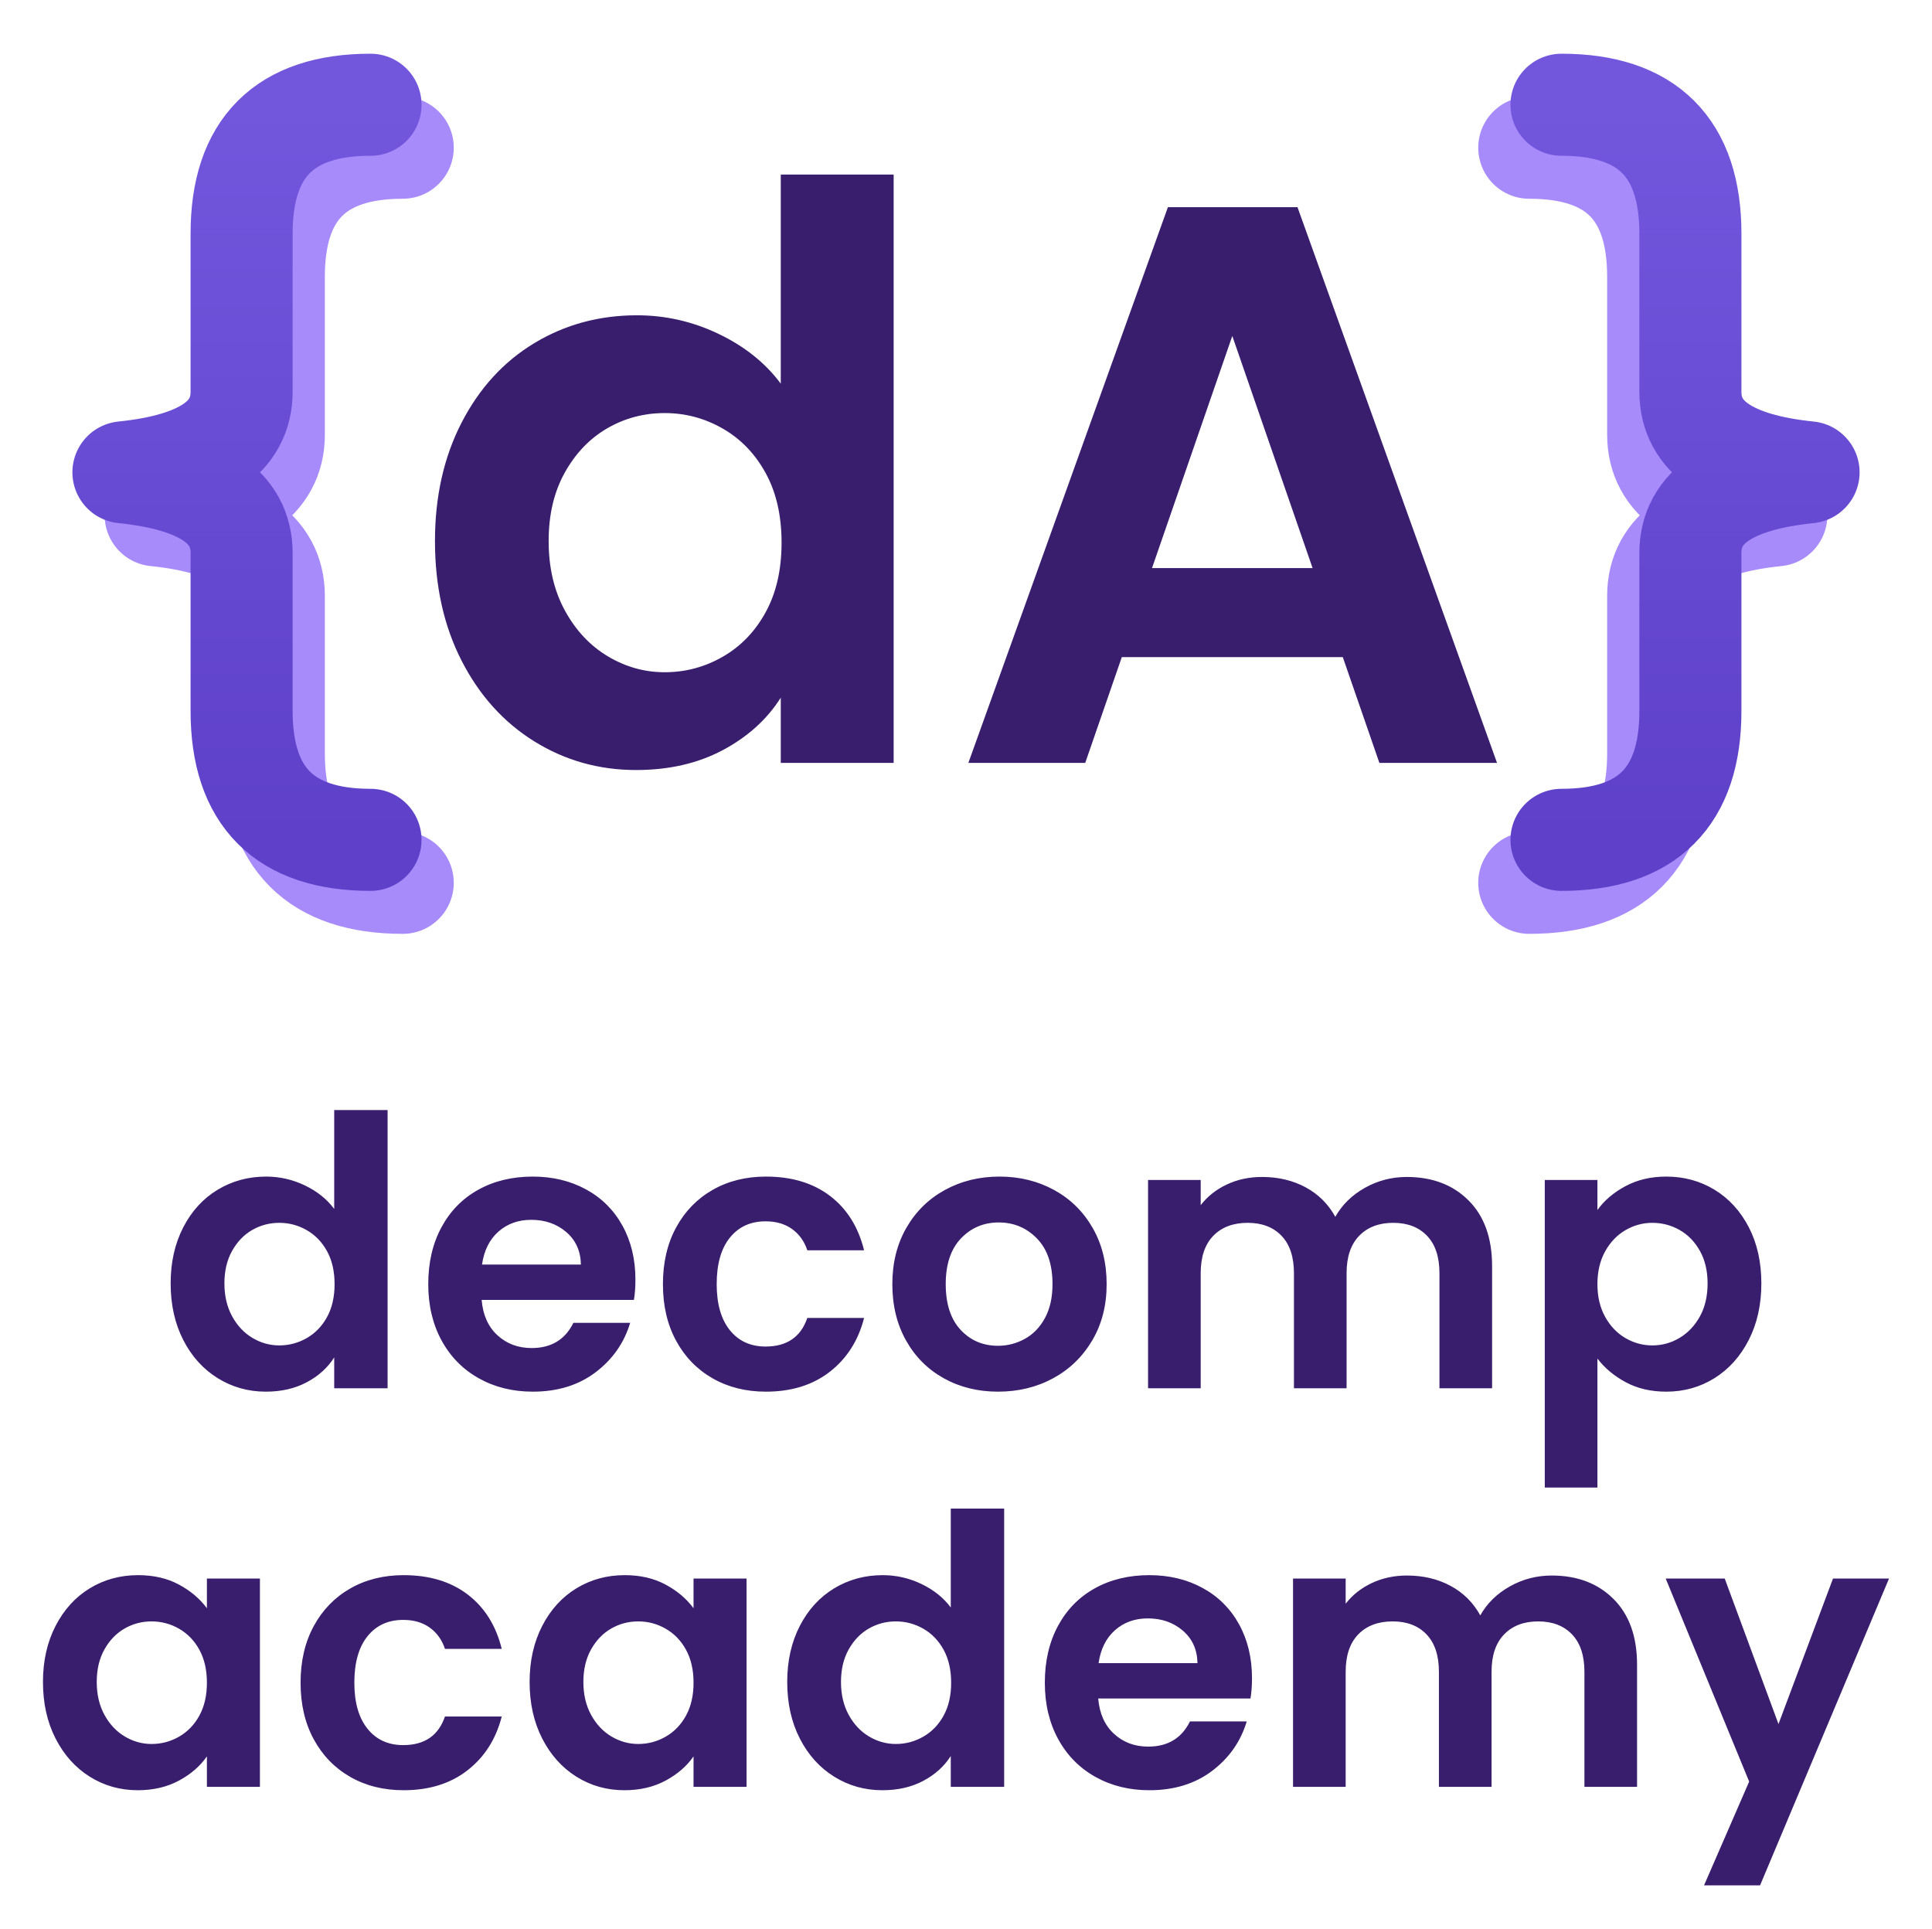
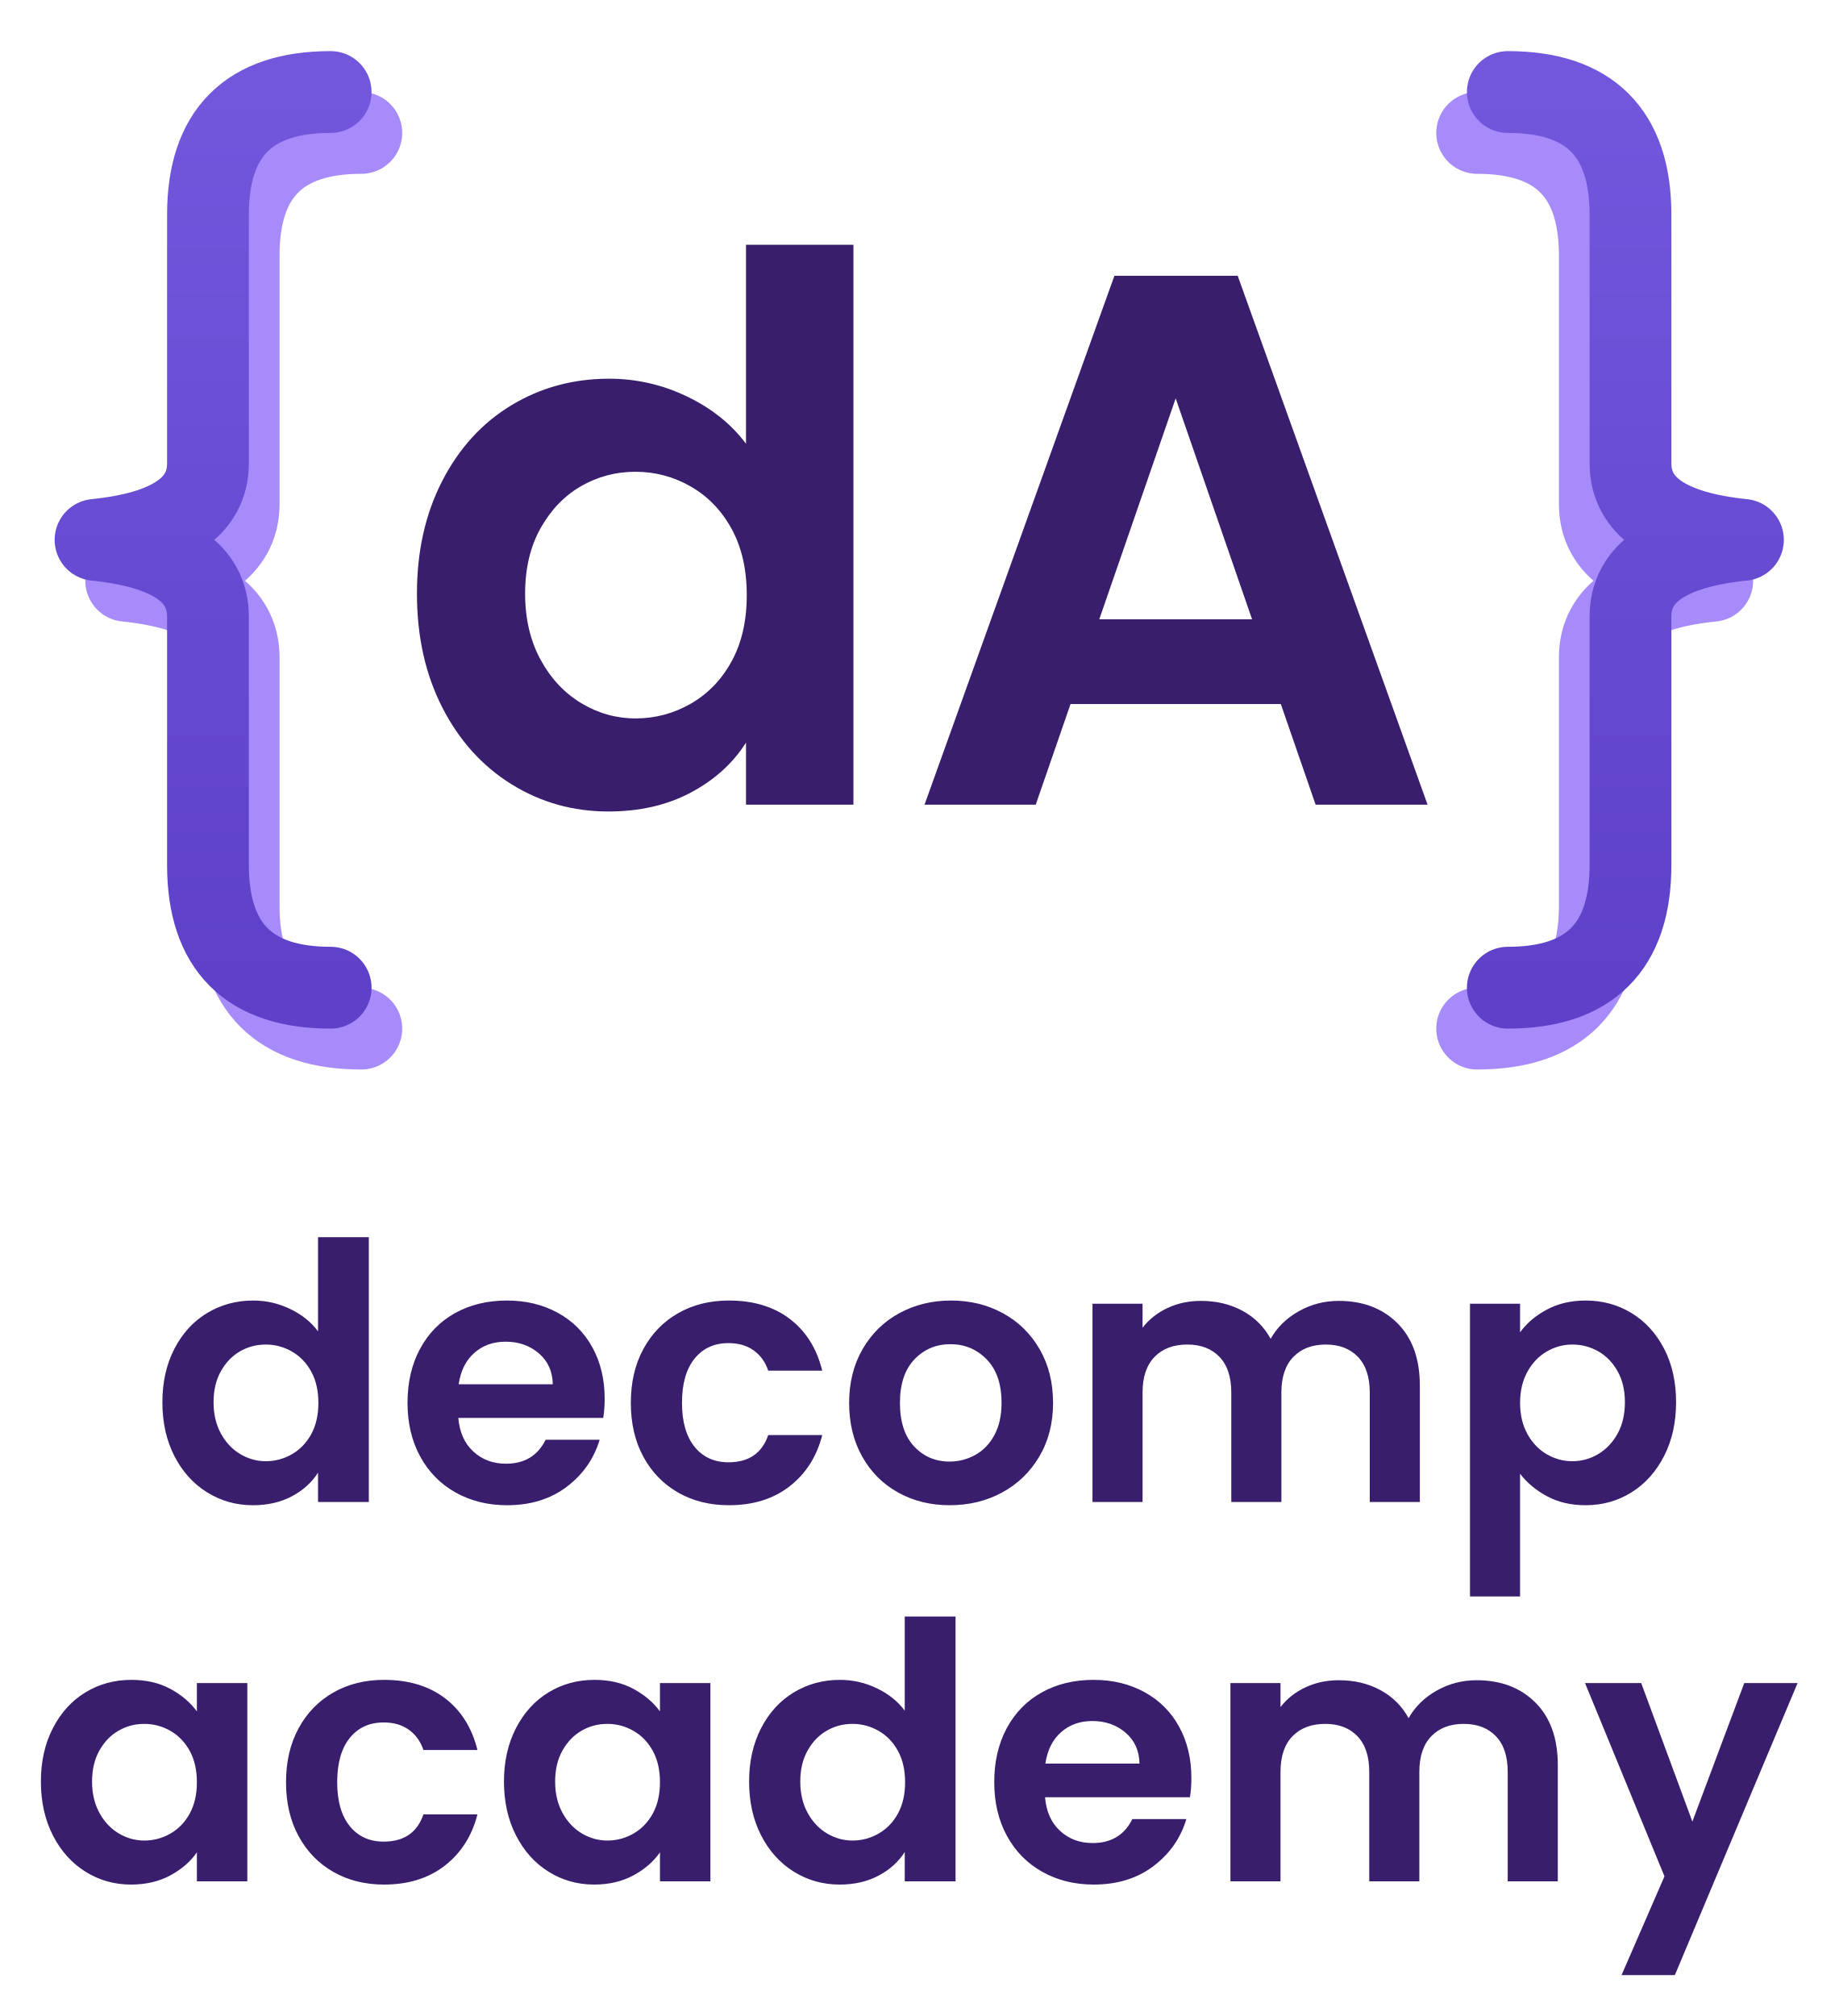
- <svg xmlns="http://www.w3.org/2000/svg" width="359.69" height="358.99" viewBox="-80.98 -142.02 359.69 358.99">
+ <svg xmlns="http://www.w3.org/2000/svg" width="359.69" height="394.34" viewBox="-76.69 -157.40 359.69 394.34">
  <defs>
    <linearGradient id="braceGrad" x1="0" y1="0" x2="0" y2="1">
      <stop offset="0" stop-color="#7257DD" />
      <stop offset="1" stop-color="#5E40C9" />
    </linearGradient>
  </defs>
-   <path d="M -12.00 -122.52 Q -36.00 -122.52 -36.00 -98.52 L -36.00 -69.09 Q -36.00 -56.34 -58.00 -54.09 Q -36.00 -51.84 -36.00 -39.09 L -36.00 -9.67 Q -36.00 14.33 -12.00 14.33" transform="translate(6,8)" stroke="#A78BFA" stroke-width="19" stroke-linecap="round" stroke-linejoin="round" fill="none" />
-   <path d="M -12.00 -122.52 Q -36.00 -122.52 -36.00 -98.52 L -36.00 -69.09 Q -36.00 -56.34 -58.00 -54.09 Q -36.00 -51.84 -36.00 -39.09 L -36.00 -9.67 Q -36.00 14.33 -12.00 14.33" stroke="url(#braceGrad)" stroke-width="19" stroke-linecap="round" stroke-linejoin="round" fill="none" />
-   <path d="M 209.73 -122.52 Q 233.73 -122.52 233.73 -98.52 L 233.73 -69.09 Q 233.73 -56.34 255.73 -54.09 Q 233.73 -51.84 233.73 -39.09 L 233.73 -9.67 Q 233.73 14.33 209.73 14.33" transform="translate(-6,8)" stroke="#A78BFA" stroke-width="19" stroke-linecap="round" stroke-linejoin="round" fill="none" />
-   <path d="M 209.73 -122.52 Q 233.73 -122.52 233.73 -98.52 L 233.73 -69.09 Q 233.73 -56.34 255.73 -54.09 Q 233.73 -51.84 233.73 -39.09 L 233.73 -9.67 Q 233.73 14.33 209.73 14.33" stroke="url(#braceGrad)" stroke-width="19" stroke-linecap="round" stroke-linejoin="round" fill="none" />
-   <path transform="translate(-4.884,0)" d="M42.476 -83.324Q50.468 -83.324 57.72 -79.846Q64.972 -76.368 69.264 -70.596V-109.52H90.28V0.0H69.264V-12.136Q65.416 -6.068 58.46 -2.368Q51.504 1.332 42.328 1.332Q31.968 1.332 23.384 -3.996Q14.8 -9.324 9.842 -19.018Q4.884 -28.712 4.884 -41.292Q4.884 -53.724 9.842 -63.344Q14.8 -72.964 23.384 -78.144Q31.968 -83.324 42.476 -83.324ZM47.656 -65.12Q41.884 -65.12 37.0 -62.308Q32.116 -59.496 29.082 -54.094Q26.048 -48.692 26.048 -41.292Q26.048 -33.892 29.082 -28.342Q32.116 -22.792 37.074 -19.832Q42.032 -16.872 47.656 -16.872Q53.428 -16.872 58.46 -19.758Q63.492 -22.644 66.452 -28.046Q69.412 -33.448 69.412 -40.996Q69.412 -48.544 66.452 -53.946Q63.492 -59.348 58.46 -62.234Q53.428 -65.12 47.656 -65.12ZM173.9 -19.684H132.756L125.948 0.0H104.192L141.34 -103.452H165.464L202.612 0.0H180.708ZM168.276 -36.26 153.328 -79.476 138.38 -36.26Z" fill="#3A1E6E" />
-   <path transform="translate(-51.52,116.43)" d="M20.09 -39.41Q23.87 -39.41 27.3 -37.765Q30.73 -36.12 32.76 -33.39V-51.8H42.7V0.0H32.76V-5.74Q30.94 -2.87 27.65 -1.12Q24.36 0.63 20.02 0.63Q15.12 0.63 11.06 -1.89Q7 -4.41 4.655 -8.995Q2.31 -13.58 2.31 -19.53Q2.31 -25.41 4.655 -29.96Q7 -34.51 11.06 -36.96Q15.12 -39.41 20.09 -39.41ZM22.54 -30.8Q19.81 -30.8 17.5 -29.47Q15.19 -28.14 13.755 -25.585Q12.32 -23.03 12.32 -19.53Q12.32 -16.03 13.755 -13.405Q15.19 -10.78 17.535 -9.38Q19.88 -7.98 22.54 -7.98Q25.27 -7.98 27.65 -9.345Q30.03 -10.71 31.43 -13.265Q32.83 -15.82 32.83 -19.39Q32.83 -22.96 31.43 -25.515Q30.03 -28.07 27.65 -29.435Q25.27 -30.8 22.54 -30.8ZM88.56 -16.45H60.21Q60.56 -12.25 63.15 -9.87Q65.74 -7.49 69.52 -7.49Q74.98 -7.49 77.29 -12.18H87.86Q86.18 -6.58 81.42 -2.975Q76.66 0.63 69.73 0.63Q64.13 0.63 59.685 -1.855Q55.24 -4.34 52.755 -8.89Q50.27 -13.44 50.27 -19.39Q50.27 -25.41 52.72 -29.96Q55.17 -34.51 59.58 -36.96Q63.99 -39.41 69.73 -39.41Q75.26 -39.41 79.635 -37.03Q84.01 -34.65 86.425 -30.275Q88.84 -25.9 88.84 -20.23Q88.84 -18.13 88.56 -16.45ZM78.69 -23.03Q78.62 -26.81 75.96 -29.085Q73.3 -31.36 69.45 -31.36Q65.81 -31.36 63.325 -29.155Q60.84 -26.95 60.28 -23.03ZM113.14 -39.41Q120.35 -39.41 125.075 -35.805Q129.8 -32.2 131.41 -25.69H120.84Q120.0 -28.21 118.005 -29.645Q116.01 -31.08 113.07 -31.08Q108.87 -31.08 106.42 -28.035Q103.97 -24.99 103.97 -19.39Q103.97 -13.86 106.42 -10.815Q108.87 -7.77 113.07 -7.77Q119.02 -7.77 120.84 -13.09H131.41Q129.8 -6.79 125.04 -3.08Q120.28 0.63 113.14 0.63Q107.54 0.63 103.2 -1.855Q98.86 -4.34 96.41 -8.855Q93.96 -13.37 93.96 -19.39Q93.96 -25.41 96.41 -29.925Q98.86 -34.44 103.2 -36.925Q107.54 -39.41 113.14 -39.41ZM136.67 -19.39Q136.67 -25.34 139.295 -29.89Q141.92 -34.44 146.47 -36.925Q151.02 -39.41 156.62 -39.41Q162.22 -39.41 166.77 -36.925Q171.32 -34.44 173.945 -29.89Q176.57 -25.34 176.57 -19.39Q176.57 -13.44 173.875 -8.89Q171.18 -4.34 166.595 -1.855Q162.01 0.63 156.34 0.63Q150.74 0.63 146.26 -1.855Q141.78 -4.34 139.225 -8.89Q136.67 -13.44 136.67 -19.39ZM166.49 -19.39Q166.49 -24.92 163.585 -27.895Q160.68 -30.87 156.48 -30.87Q152.28 -30.87 149.445 -27.895Q146.61 -24.92 146.61 -19.39Q146.61 -13.86 149.375 -10.885Q152.14 -7.91 156.34 -7.91Q159 -7.91 161.345 -9.205Q163.69 -10.5 165.09 -13.09Q166.49 -15.68 166.49 -19.39ZM248.33 -22.75V0.0H238.53V-21.42Q238.53 -25.97 236.22 -28.385Q233.91 -30.8 229.92 -30.8Q225.93 -30.8 223.585 -28.385Q221.24 -25.97 221.24 -21.42V0.0H211.44V-21.42Q211.44 -25.97 209.13 -28.385Q206.82 -30.8 202.83 -30.8Q198.77 -30.8 196.425 -28.385Q194.08 -25.97 194.08 -21.42V0.0H184.28V-38.78H194.08V-34.09Q195.97 -36.54 198.945 -37.94Q201.92 -39.34 205.49 -39.34Q210.04 -39.34 213.61 -37.415Q217.18 -35.49 219.14 -31.92Q221.03 -35.28 224.635 -37.31Q228.24 -39.34 232.44 -39.34Q239.58 -39.34 243.955 -34.965Q248.33 -30.59 248.33 -22.75ZM280.75 -39.41Q285.72 -39.41 289.745 -36.96Q293.77 -34.51 296.115 -29.995Q298.46 -25.48 298.46 -19.53Q298.46 -13.58 296.115 -8.995Q293.77 -4.41 289.745 -1.89Q285.72 0.63 280.75 0.63Q276.48 0.63 273.225 -1.12Q269.97 -2.87 267.94 -5.53V18.48H258.14V-38.78H267.94V-33.18Q269.83 -35.84 273.155 -37.625Q276.48 -39.41 280.75 -39.41ZM278.16 -30.8Q275.5 -30.8 273.155 -29.435Q270.81 -28.07 269.375 -25.48Q267.94 -22.89 267.94 -19.39Q267.94 -15.89 269.375 -13.3Q270.81 -10.71 273.155 -9.345Q275.5 -7.98 278.16 -7.98Q280.89 -7.98 283.235 -9.38Q285.58 -10.78 287.015 -13.37Q288.45 -15.96 288.45 -19.53Q288.45 -23.03 287.015 -25.585Q285.58 -28.14 283.235 -29.47Q280.89 -30.8 278.16 -30.8Z" fill="#3A1E6E" />
-   <path transform="translate(-75.29,190.63)" d="M20.02 -39.41Q24.36 -39.41 27.615 -37.66Q30.87 -35.91 32.83 -33.25V-38.78H42.7V0.0H32.83V-5.67Q30.94 -2.94 27.615 -1.155Q24.29 0.63 19.95 0.63Q15.05 0.63 11.025 -1.89Q7 -4.41 4.655 -8.995Q2.31 -13.58 2.31 -19.53Q2.31 -25.41 4.655 -29.96Q7 -34.51 11.025 -36.96Q15.05 -39.41 20.02 -39.41ZM22.54 -30.8Q19.81 -30.8 17.5 -29.47Q15.19 -28.14 13.755 -25.585Q12.32 -23.03 12.32 -19.53Q12.32 -16.03 13.755 -13.405Q15.19 -10.78 17.535 -9.38Q19.88 -7.98 22.54 -7.98Q25.27 -7.98 27.65 -9.345Q30.03 -10.71 31.43 -13.265Q32.83 -15.82 32.83 -19.39Q32.83 -22.96 31.43 -25.515Q30.03 -28.07 27.65 -29.435Q25.27 -30.8 22.54 -30.8ZM69.45 -39.41Q76.66 -39.41 81.385 -35.805Q86.11 -32.2 87.72 -25.69H77.15Q76.31 -28.21 74.315 -29.645Q72.32 -31.08 69.38 -31.08Q65.18 -31.08 62.73 -28.035Q60.28 -24.99 60.28 -19.39Q60.28 -13.86 62.73 -10.815Q65.18 -7.77 69.38 -7.77Q75.33 -7.77 77.15 -13.09H87.72Q86.11 -6.79 81.35 -3.08Q76.59 0.63 69.45 0.63Q63.85 0.63 59.51 -1.855Q55.17 -4.34 52.72 -8.855Q50.27 -13.37 50.27 -19.39Q50.27 -25.41 52.72 -29.925Q55.17 -34.44 59.51 -36.925Q63.85 -39.41 69.45 -39.41ZM110.62 -39.41Q114.96 -39.41 118.215 -37.66Q121.47 -35.91 123.43 -33.25V-38.78H133.3V0.0H123.43V-5.67Q121.54 -2.94 118.215 -1.155Q114.89 0.63 110.55 0.63Q105.65 0.63 101.625 -1.89Q97.6 -4.41 95.255 -8.995Q92.91 -13.58 92.91 -19.53Q92.91 -25.41 95.255 -29.96Q97.6 -34.51 101.625 -36.96Q105.65 -39.41 110.62 -39.41ZM113.14 -30.8Q110.41 -30.8 108.1 -29.47Q105.79 -28.14 104.355 -25.585Q102.92 -23.03 102.92 -19.53Q102.92 -16.03 104.355 -13.405Q105.79 -10.78 108.135 -9.38Q110.48 -7.98 113.14 -7.98Q115.87 -7.98 118.25 -9.345Q120.63 -10.71 122.03 -13.265Q123.43 -15.82 123.43 -19.39Q123.43 -22.96 122.03 -25.515Q120.63 -28.07 118.25 -29.435Q115.87 -30.8 113.14 -30.8ZM158.65 -39.41Q162.43 -39.41 165.86 -37.765Q169.29 -36.12 171.32 -33.39V-51.8H181.26V0.0H171.32V-5.74Q169.5 -2.87 166.21 -1.12Q162.92 0.63 158.58 0.63Q153.68 0.63 149.62 -1.89Q145.56 -4.41 143.215 -8.995Q140.87 -13.58 140.87 -19.53Q140.87 -25.41 143.215 -29.96Q145.56 -34.51 149.62 -36.96Q153.68 -39.41 158.65 -39.41ZM161.1 -30.8Q158.37 -30.8 156.06 -29.47Q153.75 -28.14 152.315 -25.585Q150.88 -23.03 150.88 -19.53Q150.88 -16.03 152.315 -13.405Q153.75 -10.78 156.095 -9.38Q158.44 -7.98 161.1 -7.98Q163.83 -7.98 166.21 -9.345Q168.59 -10.71 169.99 -13.265Q171.39 -15.82 171.39 -19.39Q171.39 -22.96 169.99 -25.515Q168.59 -28.07 166.21 -29.435Q163.83 -30.8 161.1 -30.8ZM227.12 -16.45H198.77Q199.12 -12.25 201.71 -9.87Q204.3 -7.49 208.08 -7.49Q213.54 -7.49 215.85 -12.18H226.42Q224.74 -6.58 219.98 -2.975Q215.22 0.63 208.29 0.63Q202.69 0.63 198.245 -1.855Q193.8 -4.34 191.315 -8.89Q188.83 -13.44 188.83 -19.39Q188.83 -25.41 191.28 -29.96Q193.73 -34.51 198.14 -36.96Q202.55 -39.41 208.29 -39.41Q213.82 -39.41 218.195 -37.03Q222.57 -34.65 224.985 -30.275Q227.4 -25.9 227.4 -20.23Q227.4 -18.13 227.12 -16.45ZM217.25 -23.03Q217.18 -26.81 214.52 -29.085Q211.86 -31.36 208.01 -31.36Q204.37 -31.36 201.885 -29.155Q199.4 -26.95 198.84 -23.03ZM299.09 -22.75V0.0H289.29V-21.42Q289.29 -25.97 286.98 -28.385Q284.67 -30.8 280.68 -30.8Q276.69 -30.8 274.345 -28.385Q272.0 -25.97 272.0 -21.42V0.0H262.2V-21.42Q262.2 -25.97 259.89 -28.385Q257.58 -30.8 253.59 -30.8Q249.53 -30.8 247.185 -28.385Q244.84 -25.97 244.84 -21.42V0.0H235.04V-38.78H244.84V-34.09Q246.73 -36.54 249.705 -37.94Q252.68 -39.34 256.25 -39.34Q260.8 -39.34 264.37 -37.415Q267.94 -35.49 269.9 -31.92Q271.79 -35.28 275.395 -37.31Q279.0 -39.34 283.2 -39.34Q290.34 -39.34 294.715 -34.965Q299.09 -30.59 299.09 -22.75ZM346 -38.78 321.99 18.34H311.56L319.96 -0.98L304.42 -38.78H315.41L325.42 -11.69L335.57 -38.78Z" fill="#3A1E6E" />
+   <path d="M -12.00 -139.40 Q -36.00 -139.40 -36.00 -115.40 L -36.00 -66.80 Q -36.00 -54.05 -58.00 -51.80 Q -36.00 -49.55 -36.00 -36.80 L -36.00 11.80 Q -36.00 35.80 -12.00 35.80" transform="translate(6,8)" stroke="#A78BFA" stroke-width="16" stroke-linecap="round" stroke-linejoin="round" fill="none" />
+   <path d="M -12.00 -139.40 Q -36.00 -139.40 -36.00 -115.40 L -36.00 -66.80 Q -36.00 -54.05 -58.00 -51.80 Q -36.00 -49.55 -36.00 -36.80 L -36.00 11.80 Q -36.00 35.80 -12.00 35.80" stroke="url(#braceGrad)" stroke-width="16" stroke-linecap="round" stroke-linejoin="round" fill="none" />
+   <path d="M 218.31 -139.40 Q 242.31 -139.40 242.31 -115.40 L 242.31 -66.80 Q 242.31 -54.05 264.31 -51.80 Q 242.31 -49.55 242.31 -36.80 L 242.31 11.80 Q 242.31 35.80 218.31 35.80" transform="translate(-6,8)" stroke="#A78BFA" stroke-width="16" stroke-linecap="round" stroke-linejoin="round" fill="none" />
+   <path d="M 218.31 -139.40 Q 242.31 -139.40 242.31 -115.40 L 242.31 -66.80 Q 242.31 -54.05 264.31 -51.80 Q 242.31 -49.55 242.31 -36.80 L 242.31 11.80 Q 242.31 35.80 218.31 35.80" stroke="url(#braceGrad)" stroke-width="16" stroke-linecap="round" stroke-linejoin="round" fill="none" />
+   <path transform="translate(0,0)" d="M42.476 -83.324Q50.468 -83.324 57.72 -79.846Q64.972 -76.368 69.264 -70.596V-109.52H90.28V0.0H69.264V-12.136Q65.416 -6.068 58.46 -2.368Q51.504 1.332 42.328 1.332Q31.968 1.332 23.384 -3.996Q14.8 -9.324 9.842 -19.018Q4.884 -28.712 4.884 -41.292Q4.884 -53.724 9.842 -63.344Q14.8 -72.964 23.384 -78.144Q31.968 -83.324 42.476 -83.324ZM47.656 -65.12Q41.884 -65.12 37.0 -62.308Q32.116 -59.496 29.082 -54.094Q26.048 -48.692 26.048 -41.292Q26.048 -33.892 29.082 -28.342Q32.116 -22.792 37.074 -19.832Q42.032 -16.872 47.656 -16.872Q53.428 -16.872 58.46 -19.758Q63.492 -22.644 66.452 -28.046Q69.412 -33.448 69.412 -40.996Q69.412 -48.544 66.452 -53.946Q63.492 -59.348 58.46 -62.234Q53.428 -65.12 47.656 -65.12ZM173.9 -19.684H132.756L125.948 0.0H104.192L141.34 -103.452H165.464L202.612 0.0H180.708ZM168.276 -36.26 153.328 -79.476 138.38 -36.26Z" fill="#3A1E6E" />
+   <path transform="translate(-47.23,136.40)" d="M20.09 -39.41Q23.87 -39.41 27.3 -37.765Q30.73 -36.12 32.76 -33.39V-51.8H42.7V0.0H32.76V-5.74Q30.94 -2.87 27.65 -1.12Q24.36 0.63 20.02 0.63Q15.12 0.63 11.06 -1.89Q7 -4.41 4.655 -8.995Q2.31 -13.58 2.31 -19.53Q2.31 -25.41 4.655 -29.96Q7 -34.51 11.06 -36.96Q15.12 -39.41 20.09 -39.41ZM22.54 -30.8Q19.81 -30.8 17.5 -29.47Q15.19 -28.14 13.755 -25.585Q12.32 -23.03 12.32 -19.53Q12.32 -16.03 13.755 -13.405Q15.19 -10.78 17.535 -9.38Q19.88 -7.98 22.54 -7.98Q25.27 -7.98 27.65 -9.345Q30.03 -10.71 31.43 -13.265Q32.83 -15.82 32.83 -19.39Q32.83 -22.96 31.43 -25.515Q30.03 -28.07 27.65 -29.435Q25.27 -30.8 22.54 -30.8ZM88.56 -16.45H60.21Q60.56 -12.25 63.15 -9.87Q65.74 -7.49 69.52 -7.49Q74.98 -7.49 77.29 -12.18H87.86Q86.18 -6.58 81.42 -2.975Q76.66 0.63 69.73 0.63Q64.13 0.63 59.685 -1.855Q55.24 -4.34 52.755 -8.89Q50.27 -13.44 50.27 -19.39Q50.27 -25.41 52.72 -29.96Q55.17 -34.51 59.58 -36.96Q63.99 -39.41 69.73 -39.41Q75.26 -39.41 79.635 -37.03Q84.01 -34.65 86.425 -30.275Q88.84 -25.9 88.84 -20.23Q88.84 -18.13 88.56 -16.45ZM78.69 -23.03Q78.62 -26.81 75.96 -29.085Q73.3 -31.36 69.45 -31.36Q65.81 -31.36 63.325 -29.155Q60.84 -26.95 60.28 -23.03ZM113.14 -39.41Q120.35 -39.41 125.075 -35.805Q129.8 -32.2 131.41 -25.69H120.84Q120.0 -28.21 118.005 -29.645Q116.01 -31.08 113.07 -31.08Q108.87 -31.08 106.42 -28.035Q103.97 -24.99 103.97 -19.39Q103.97 -13.86 106.42 -10.815Q108.87 -7.77 113.07 -7.77Q119.02 -7.77 120.84 -13.09H131.41Q129.8 -6.79 125.04 -3.08Q120.28 0.63 113.14 0.63Q107.54 0.63 103.2 -1.855Q98.86 -4.34 96.41 -8.855Q93.96 -13.37 93.96 -19.39Q93.96 -25.41 96.41 -29.925Q98.86 -34.44 103.2 -36.925Q107.54 -39.41 113.14 -39.41ZM136.67 -19.39Q136.67 -25.34 139.295 -29.89Q141.92 -34.44 146.47 -36.925Q151.02 -39.41 156.62 -39.41Q162.22 -39.41 166.77 -36.925Q171.32 -34.44 173.945 -29.89Q176.57 -25.34 176.57 -19.39Q176.57 -13.44 173.875 -8.89Q171.18 -4.34 166.595 -1.855Q162.01 0.63 156.34 0.63Q150.74 0.63 146.26 -1.855Q141.78 -4.34 139.225 -8.89Q136.67 -13.44 136.67 -19.39ZM166.49 -19.39Q166.49 -24.92 163.585 -27.895Q160.68 -30.87 156.48 -30.87Q152.28 -30.87 149.445 -27.895Q146.61 -24.92 146.61 -19.39Q146.61 -13.86 149.375 -10.885Q152.14 -7.91 156.34 -7.91Q159 -7.91 161.345 -9.205Q163.69 -10.5 165.09 -13.09Q166.49 -15.68 166.49 -19.39ZM248.33 -22.75V0.0H238.53V-21.42Q238.53 -25.97 236.22 -28.385Q233.91 -30.8 229.92 -30.8Q225.93 -30.8 223.585 -28.385Q221.24 -25.97 221.24 -21.42V0.0H211.44V-21.42Q211.44 -25.97 209.13 -28.385Q206.82 -30.8 202.83 -30.8Q198.77 -30.8 196.425 -28.385Q194.08 -25.97 194.08 -21.42V0.0H184.28V-38.78H194.08V-34.09Q195.97 -36.54 198.945 -37.94Q201.92 -39.34 205.49 -39.34Q210.04 -39.34 213.61 -37.415Q217.18 -35.49 219.14 -31.92Q221.03 -35.28 224.635 -37.31Q228.24 -39.34 232.44 -39.34Q239.58 -39.34 243.955 -34.965Q248.33 -30.59 248.33 -22.75ZM280.75 -39.41Q285.72 -39.41 289.745 -36.96Q293.77 -34.51 296.115 -29.995Q298.46 -25.48 298.46 -19.53Q298.46 -13.58 296.115 -8.995Q293.77 -4.41 289.745 -1.89Q285.72 0.63 280.75 0.63Q276.48 0.63 273.225 -1.12Q269.97 -2.87 267.94 -5.53V18.48H258.14V-38.78H267.94V-33.18Q269.83 -35.84 273.155 -37.625Q276.48 -39.41 280.75 -39.41ZM278.16 -30.8Q275.5 -30.8 273.155 -29.435Q270.81 -28.07 269.375 -25.48Q267.94 -22.89 267.94 -19.39Q267.94 -15.89 269.375 -13.3Q270.81 -10.71 273.155 -9.345Q275.5 -7.98 278.16 -7.98Q280.89 -7.98 283.235 -9.38Q285.58 -10.78 287.015 -13.37Q288.45 -15.96 288.45 -19.53Q288.45 -23.03 287.015 -25.585Q285.58 -28.14 283.235 -29.47Q280.89 -30.8 278.16 -30.8Z" fill="#3A1E6E" />
+   <path transform="translate(-71.00,210.60)" d="M20.02 -39.41Q24.36 -39.41 27.615 -37.66Q30.87 -35.91 32.83 -33.25V-38.78H42.7V0.0H32.83V-5.67Q30.94 -2.94 27.615 -1.155Q24.29 0.63 19.95 0.63Q15.05 0.63 11.025 -1.89Q7 -4.41 4.655 -8.995Q2.31 -13.58 2.31 -19.53Q2.31 -25.41 4.655 -29.96Q7 -34.51 11.025 -36.96Q15.05 -39.41 20.02 -39.41ZM22.54 -30.8Q19.81 -30.8 17.5 -29.47Q15.19 -28.14 13.755 -25.585Q12.32 -23.03 12.32 -19.53Q12.32 -16.03 13.755 -13.405Q15.19 -10.78 17.535 -9.38Q19.88 -7.98 22.54 -7.98Q25.27 -7.98 27.65 -9.345Q30.03 -10.71 31.43 -13.265Q32.83 -15.82 32.83 -19.39Q32.83 -22.96 31.43 -25.515Q30.03 -28.07 27.65 -29.435Q25.27 -30.8 22.54 -30.8ZM69.45 -39.41Q76.66 -39.41 81.385 -35.805Q86.11 -32.2 87.72 -25.69H77.15Q76.31 -28.21 74.315 -29.645Q72.32 -31.08 69.38 -31.08Q65.18 -31.08 62.73 -28.035Q60.28 -24.99 60.28 -19.39Q60.28 -13.86 62.73 -10.815Q65.18 -7.77 69.38 -7.77Q75.33 -7.77 77.15 -13.09H87.72Q86.11 -6.79 81.35 -3.08Q76.59 0.63 69.45 0.63Q63.85 0.63 59.51 -1.855Q55.17 -4.34 52.72 -8.855Q50.27 -13.37 50.27 -19.39Q50.27 -25.41 52.72 -29.925Q55.17 -34.44 59.51 -36.925Q63.85 -39.41 69.45 -39.41ZM110.62 -39.41Q114.96 -39.41 118.215 -37.66Q121.47 -35.91 123.43 -33.25V-38.78H133.3V0.0H123.43V-5.67Q121.54 -2.94 118.215 -1.155Q114.89 0.63 110.55 0.63Q105.65 0.63 101.625 -1.89Q97.6 -4.41 95.255 -8.995Q92.91 -13.58 92.91 -19.53Q92.91 -25.41 95.255 -29.96Q97.6 -34.51 101.625 -36.96Q105.65 -39.41 110.62 -39.41ZM113.14 -30.8Q110.41 -30.8 108.1 -29.47Q105.79 -28.14 104.355 -25.585Q102.92 -23.03 102.92 -19.53Q102.92 -16.03 104.355 -13.405Q105.79 -10.78 108.135 -9.38Q110.48 -7.98 113.14 -7.98Q115.87 -7.98 118.25 -9.345Q120.63 -10.71 122.03 -13.265Q123.43 -15.82 123.43 -19.39Q123.43 -22.96 122.03 -25.515Q120.63 -28.07 118.25 -29.435Q115.87 -30.8 113.14 -30.8ZM158.65 -39.41Q162.43 -39.41 165.86 -37.765Q169.29 -36.12 171.32 -33.39V-51.8H181.26V0.0H171.32V-5.74Q169.5 -2.87 166.21 -1.12Q162.92 0.63 158.58 0.63Q153.68 0.63 149.62 -1.89Q145.56 -4.41 143.215 -8.995Q140.87 -13.58 140.87 -19.53Q140.87 -25.41 143.215 -29.96Q145.56 -34.51 149.62 -36.96Q153.68 -39.41 158.65 -39.41ZM161.1 -30.8Q158.37 -30.8 156.06 -29.47Q153.75 -28.14 152.315 -25.585Q150.88 -23.03 150.88 -19.53Q150.88 -16.03 152.315 -13.405Q153.75 -10.78 156.095 -9.38Q158.44 -7.98 161.1 -7.98Q163.83 -7.98 166.21 -9.345Q168.59 -10.71 169.99 -13.265Q171.39 -15.82 171.39 -19.39Q171.39 -22.96 169.99 -25.515Q168.59 -28.07 166.21 -29.435Q163.83 -30.8 161.1 -30.8ZM227.12 -16.45H198.77Q199.12 -12.25 201.71 -9.87Q204.3 -7.49 208.08 -7.49Q213.54 -7.49 215.85 -12.18H226.42Q224.74 -6.58 219.98 -2.975Q215.22 0.63 208.29 0.63Q202.69 0.63 198.245 -1.855Q193.8 -4.34 191.315 -8.89Q188.83 -13.44 188.83 -19.39Q188.83 -25.41 191.28 -29.96Q193.73 -34.51 198.14 -36.96Q202.55 -39.41 208.29 -39.41Q213.82 -39.41 218.195 -37.03Q222.57 -34.65 224.985 -30.275Q227.4 -25.9 227.4 -20.23Q227.4 -18.13 227.12 -16.45ZM217.25 -23.03Q217.18 -26.81 214.52 -29.085Q211.86 -31.36 208.01 -31.36Q204.37 -31.36 201.885 -29.155Q199.4 -26.95 198.84 -23.03ZM299.09 -22.75V0.0H289.29V-21.42Q289.29 -25.97 286.98 -28.385Q284.67 -30.8 280.68 -30.8Q276.69 -30.8 274.345 -28.385Q272.0 -25.97 272.0 -21.42V0.0H262.2V-21.42Q262.2 -25.97 259.89 -28.385Q257.58 -30.8 253.59 -30.8Q249.53 -30.8 247.185 -28.385Q244.84 -25.97 244.84 -21.42V0.0H235.04V-38.78H244.84V-34.09Q246.73 -36.54 249.705 -37.94Q252.68 -39.34 256.25 -39.34Q260.8 -39.34 264.37 -37.415Q267.94 -35.49 269.9 -31.92Q271.79 -35.28 275.395 -37.31Q279.0 -39.34 283.2 -39.34Q290.34 -39.34 294.715 -34.965Q299.09 -30.59 299.09 -22.75ZM346 -38.78 321.99 18.34H311.56L319.96 -0.98L304.42 -38.78H315.41L325.42 -11.69L335.57 -38.78Z" fill="#3A1E6E" />
</svg>
